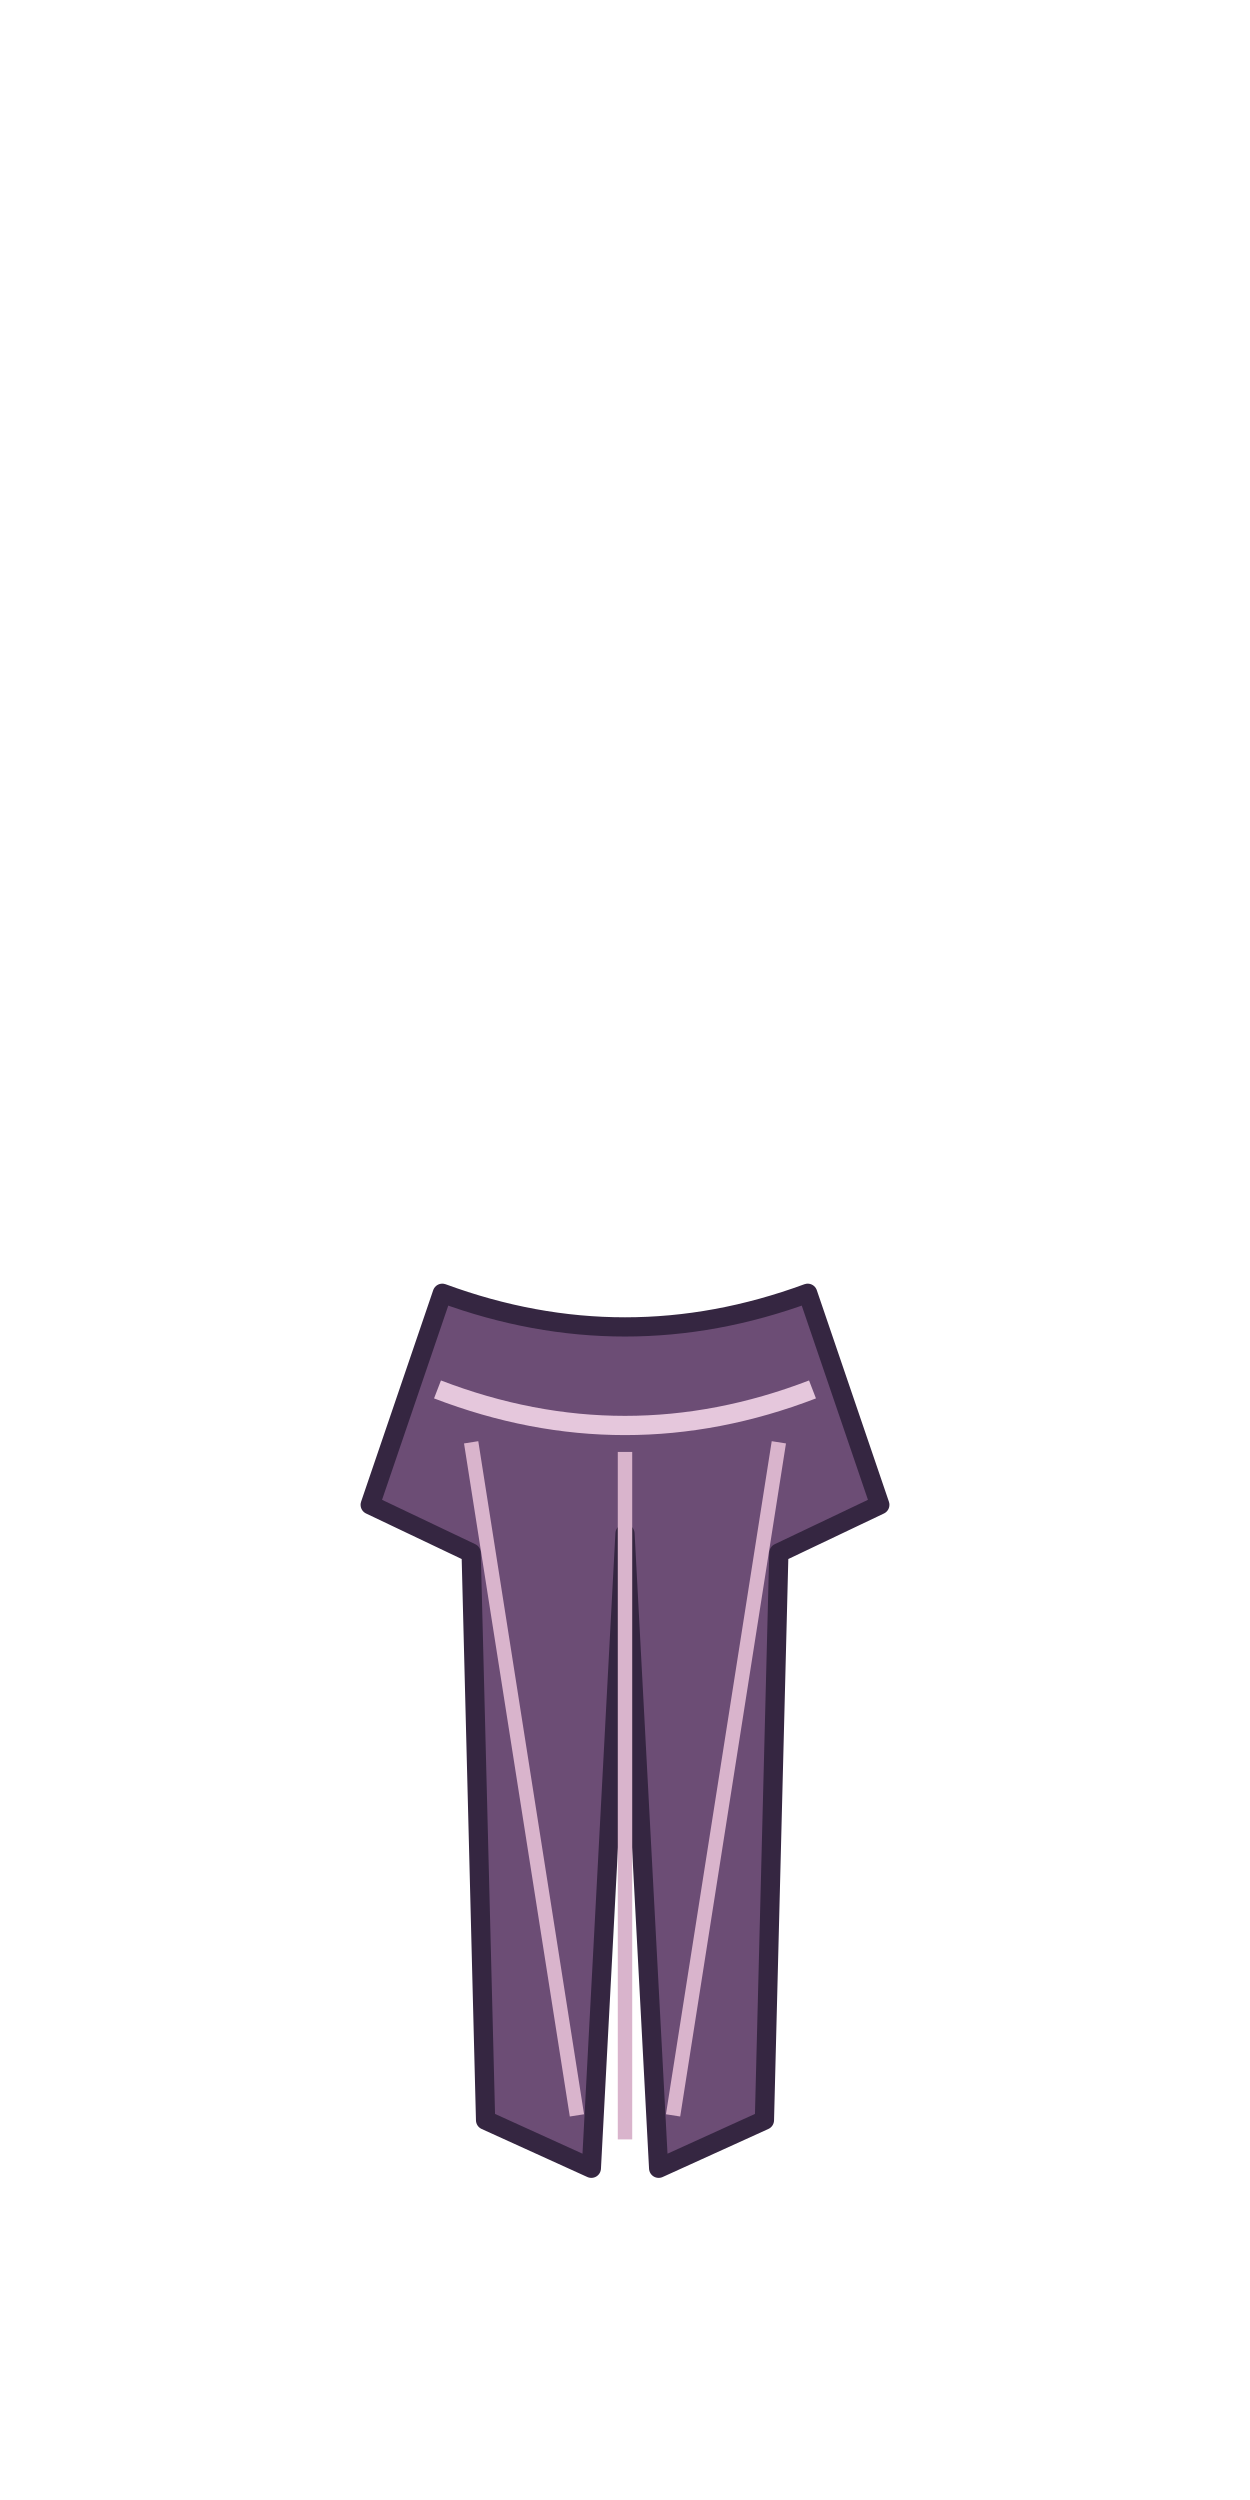
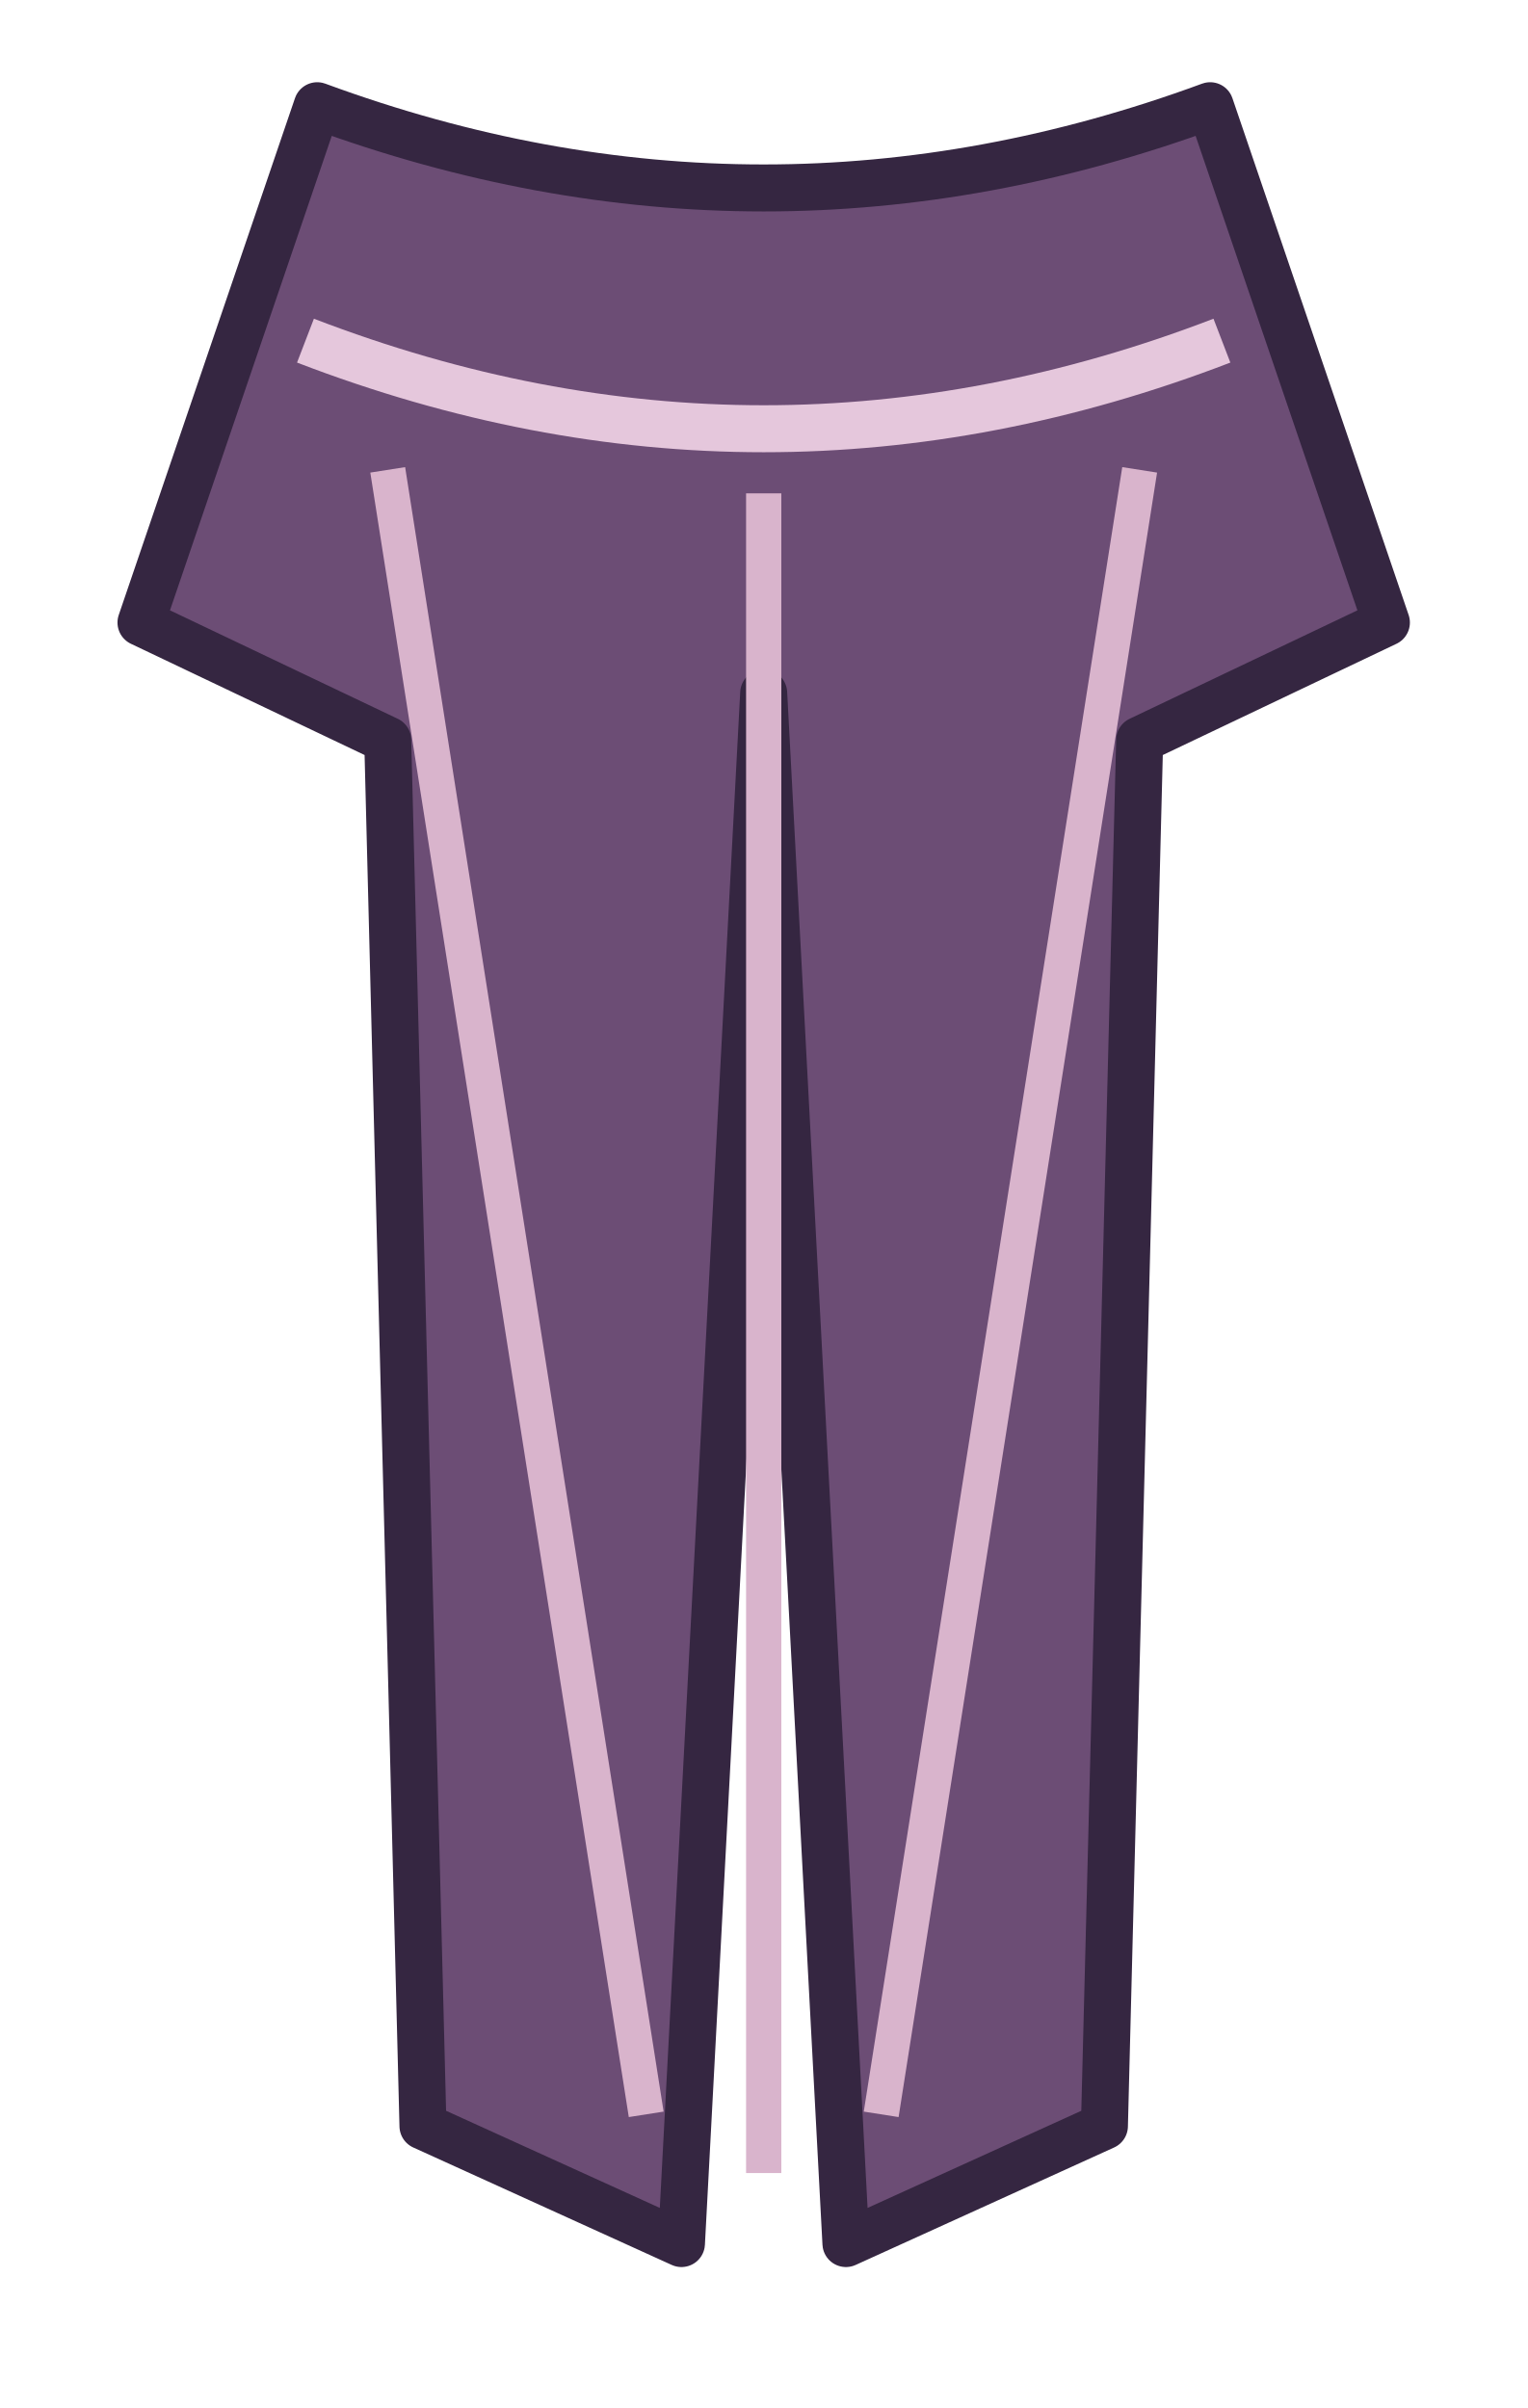
- <svg xmlns="http://www.w3.org/2000/svg" viewBox="0 0 260 520">
+ <svg xmlns="http://www.w3.org/2000/svg" viewBox="65 260 130 205">
  <path d="M92 269 Q130 283 168 269 L183 313 L162 323 L159 441 L137 451 L130 319 L123 451 L101 441 L98 323 L77 313Z" fill="#6c4d75" stroke="#352641" stroke-width="4" stroke-linejoin="round" />
  <path d="M98 300 L120 440 M162 300 L140 440 M130 302 L130 445" stroke="#d9b4cc" stroke-width="3" fill="none" />
  <path d="M91 289 Q130 304 169 289" fill="none" stroke="#e5c7dc" stroke-width="4" />
</svg>
